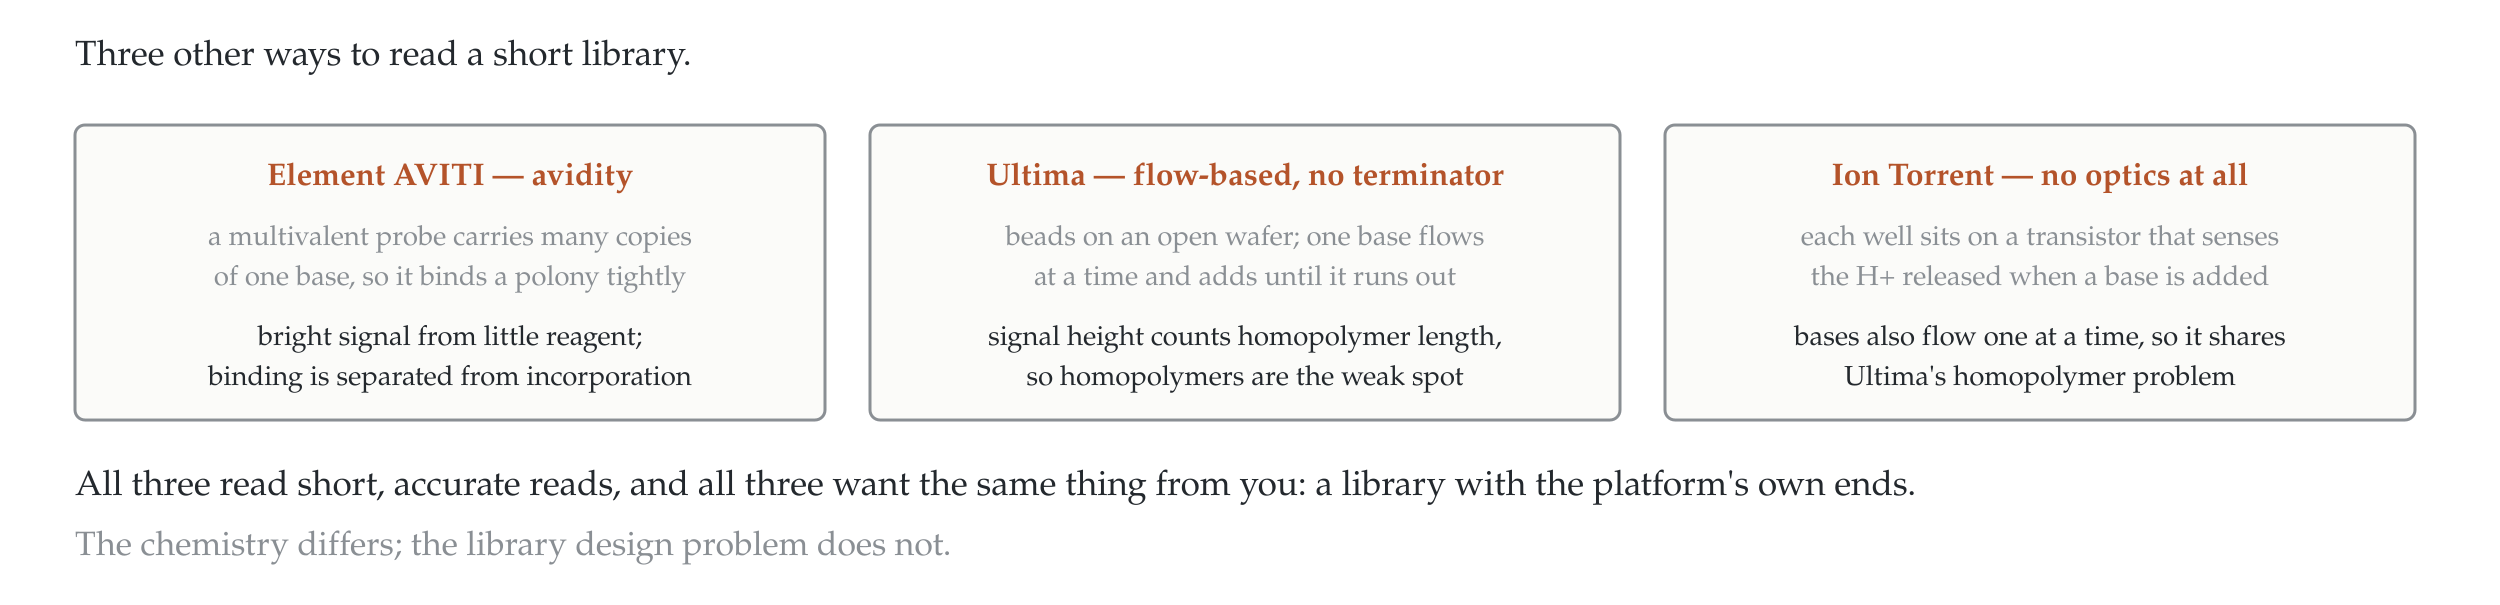
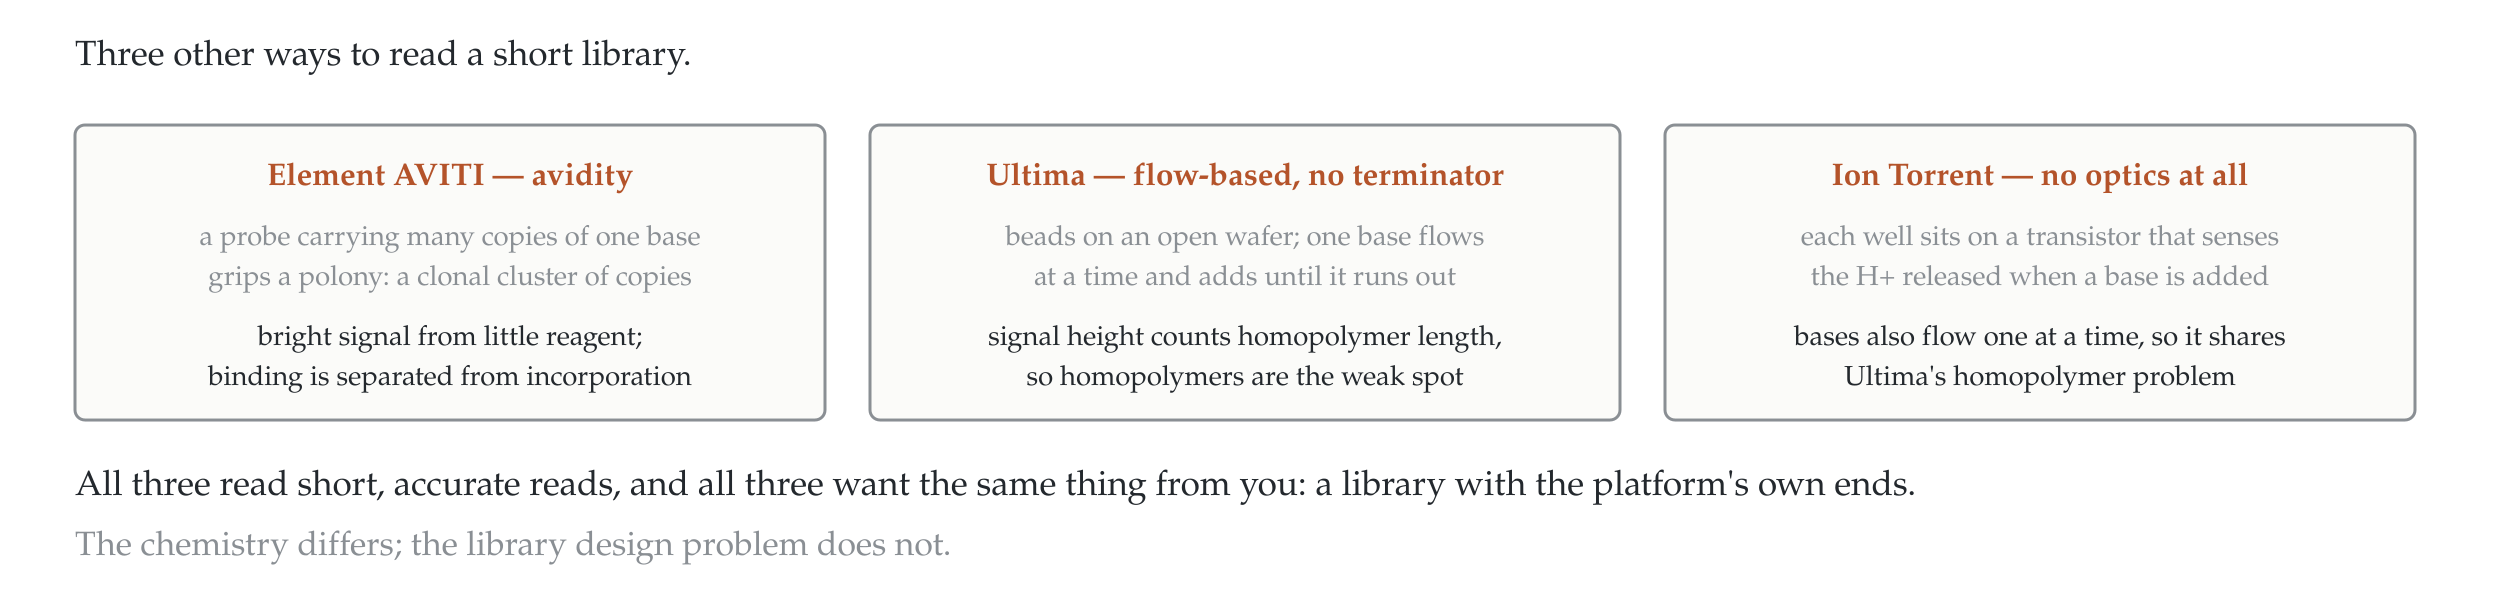
<svg xmlns="http://www.w3.org/2000/svg" viewBox="0 0 1000 242" width="1000" height="242" font-family="&quot;Palatino Linotype&quot;, &quot;Book Antiqua&quot;, Palatino, FreeSerif, serif" fill="#23282d">
  <rect width="1000" height="242" fill="none" />
  <text x="30" y="26" font-size="14" fill="#23282d">Three other ways to read a short library.</text>
  <rect x="30" y="50" width="300" height="118" rx="4" fill="#fbfbf9" stroke="#8a8f94" stroke-width="1.2" />
  <text x="180" y="74" font-size="12.5" text-anchor="middle" fill="#b4532a" font-weight="bold">Element AVITI — avidity</text>
-   <text x="180" y="98" font-size="11" text-anchor="middle" fill="#8a8f94">a multivalent probe carries many copies</text>
-   <text x="180" y="114" font-size="11" text-anchor="middle" fill="#8a8f94">of one base, so it binds a polony tightly</text>
+   <text x="180" y="98" font-size="11" text-anchor="middle" fill="#8a8f94">a probe carrying many copies of one base</text>
+   <text x="180" y="114" font-size="11" text-anchor="middle" fill="#8a8f94">grips a polony: a clonal cluster of copies</text>
  <text x="180" y="138" font-size="11" text-anchor="middle" fill="#23282d">bright signal from little reagent;</text>
  <text x="180" y="154" font-size="11" text-anchor="middle" fill="#23282d">binding is separated from incorporation</text>
  <rect x="348" y="50" width="300" height="118" rx="4" fill="#fbfbf9" stroke="#8a8f94" stroke-width="1.2" />
  <text x="498" y="74" font-size="12.5" text-anchor="middle" fill="#b4532a" font-weight="bold">Ultima — flow-based, no terminator</text>
  <text x="498" y="98" font-size="11" text-anchor="middle" fill="#8a8f94">beads on an open wafer; one base flows</text>
  <text x="498" y="114" font-size="11" text-anchor="middle" fill="#8a8f94">at a time and adds until it runs out</text>
  <text x="498" y="138" font-size="11" text-anchor="middle" fill="#23282d">signal height counts homopolymer length,</text>
  <text x="498" y="154" font-size="11" text-anchor="middle" fill="#23282d">so homopolymers are the weak spot</text>
  <rect x="666" y="50" width="300" height="118" rx="4" fill="#fbfbf9" stroke="#8a8f94" stroke-width="1.2" />
  <text x="816" y="74" font-size="12.5" text-anchor="middle" fill="#b4532a" font-weight="bold">Ion Torrent — no optics at all</text>
  <text x="816" y="98" font-size="11" text-anchor="middle" fill="#8a8f94">each well sits on a transistor that senses</text>
  <text x="816" y="114" font-size="11" text-anchor="middle" fill="#8a8f94">the H+ released when a base is added</text>
  <text x="816" y="138" font-size="11" text-anchor="middle" fill="#23282d">bases also flow one at a time, so it shares</text>
  <text x="816" y="154" font-size="11" text-anchor="middle" fill="#23282d">Ultima's homopolymer problem</text>
  <text x="30" y="198" font-size="14" fill="#23282d">All three read short, accurate reads, and all three want the same thing from you: a library with the platform's own ends.</text>
  <text x="30" y="222" font-size="13.5" fill="#8a8f94">The chemistry differs; the library design problem does not.</text>
</svg>
